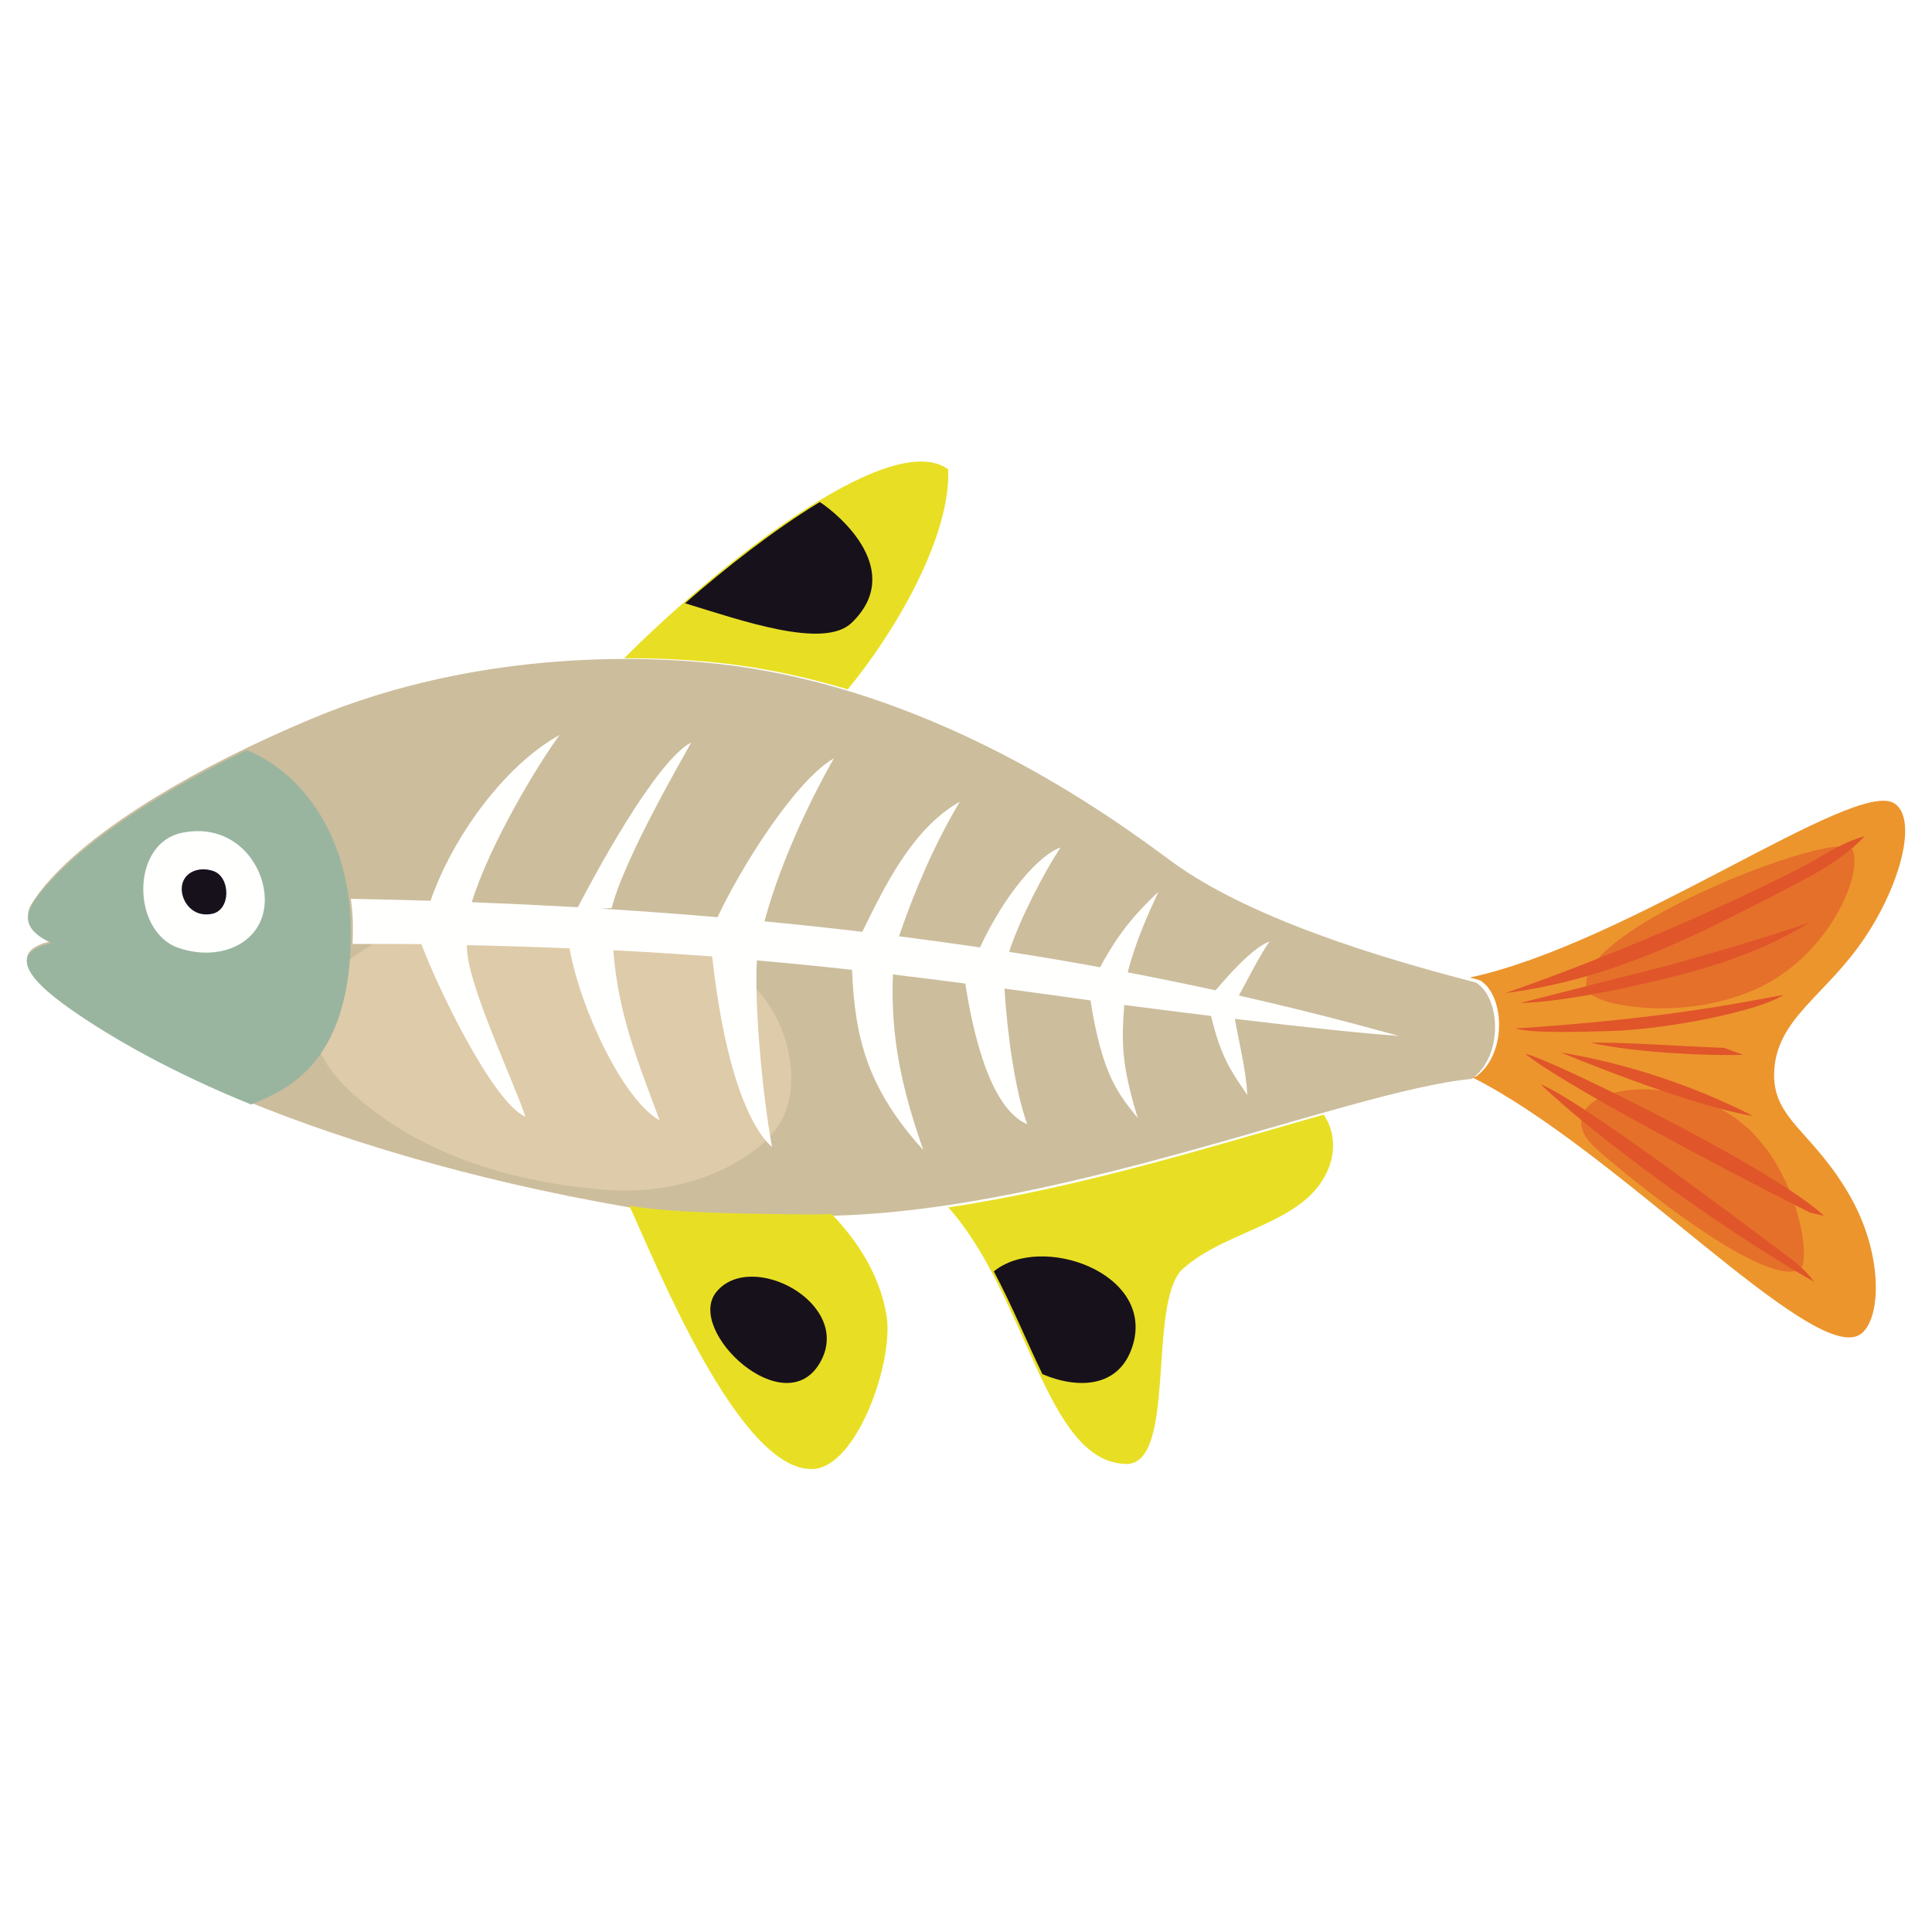
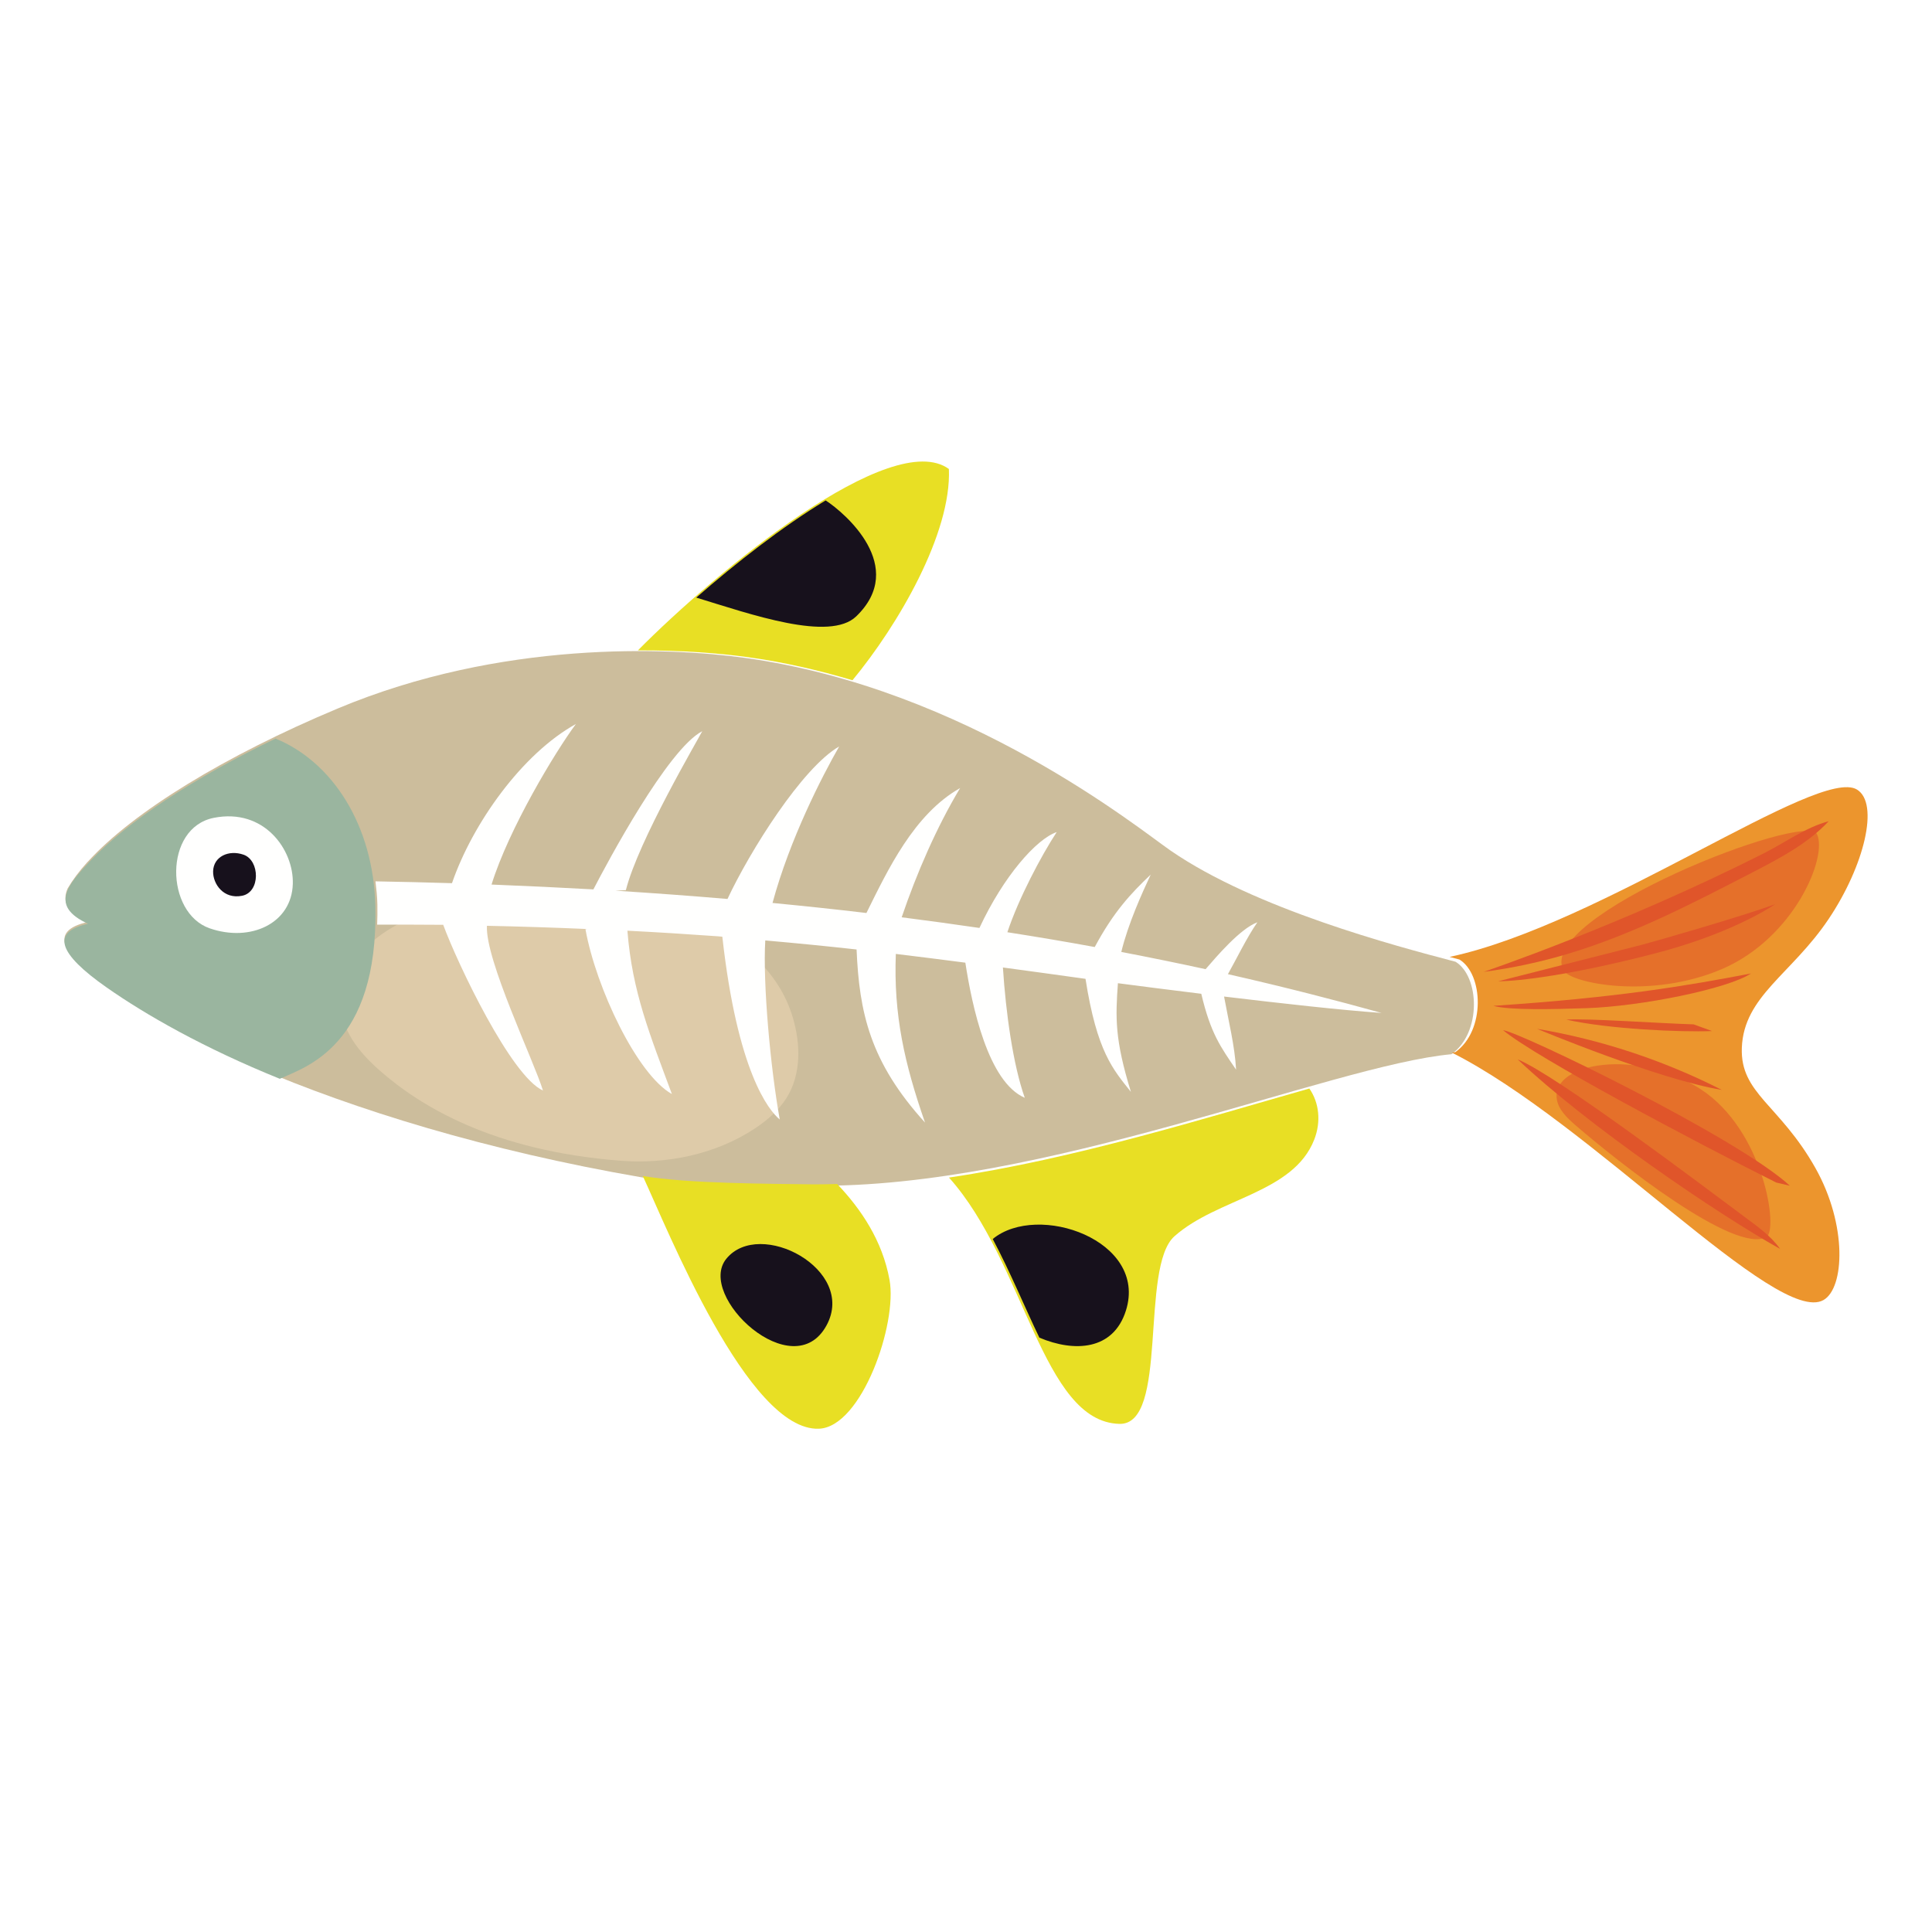
<svg xmlns="http://www.w3.org/2000/svg" width="720px" height="720px" viewBox="0 0 720 720" version="1.1">
  <g id="img_x" stroke="none" stroke-width="1" fill="none" fill-rule="evenodd">
-     <g id="x-ray-fish" transform="translate(10, 172)">
-       <path d="M264.827,75.876 C279.13,77.82 292.831,81.019 305.929,84.906 C323.695,63.439 344.411,27.831 343.358,2.896 C321.075,-13.279 253.445,42.182 222.642,73.305 C239.925,73.245 254.529,74.471 264.827,75.876" id="Fill-1305" fill="#E8DF24" />
-       <path d="M307.382,60.11 C327.392,40.805 303.008,19.958 295.519,15.094 C278.684,25.296 260.62,39.411 245.283,52.815 C266.612,59.339 297.047,70.044 307.382,60.11" id="Fill-1306" fill="#17111C" />
-       <path d="M540.027,194.181 C516.477,187.993 462.166,173.615 429.4,151.017 C417.281,142.677 350.253,88.065 264.013,76.197 C234.449,72.132 169.515,69.292 106.047,95.896 C62.419,114.16 26.66,135.981 9.005,155.441 L8.945,155.471 C5.773,158.968 3.2,162.406 1.255,165.724 C-0.81,170.447 0.537,174.811 9.095,178.757 C1.225,180.49 -1.468,183.779 0.746,188.531 C18.82,214.149 103.653,257.074 223.916,277.849 C241.271,280.838 273.02,280.838 290.615,281.107 C379.278,282.392 491.94,234.356 538.441,230.081 C550.261,221.741 549.363,199.831 540.027,194.181" id="Fill-1307" fill="#CCBD9C" />
-       <path d="M282.747,215.76 C271.944,179.491 224.493,170.742 217.3,169.823 C163.612,162.884 109.178,174.657 107.566,210.274 C107.119,220.594 114.58,229.52 122.369,236.371 C138.186,250.279 166.417,267.598 215.868,271.424 C234.013,272.818 252.874,268.933 268.034,258.909 C272.779,255.766 277.196,251.97 280.24,247.195 C286.089,238.002 285.851,226.169 282.747,215.76" id="Fill-1308" fill="#DECBA9" />
-       <path d="M511.321,214.057 C493.72,209.177 473.967,204.06 451.675,199.001 C454.843,193.408 459.026,184.72 463.12,178.858 C456.396,181.358 447.223,192.218 443.009,197.067 C432.64,194.806 421.733,192.575 410.288,190.373 C412.947,179.394 418.266,167.731 421.703,160.352 C413.993,167.671 407.299,174.812 399.978,188.469 C389.161,186.475 377.865,184.571 366.061,182.726 C370.394,169.665 379.21,153.003 385.216,143.839 C377.267,146.576 364.567,161.007 355.214,181.06 C345.502,179.632 335.432,178.263 325.032,176.925 C330.86,159.787 338.599,141.935 347.713,126.761 C329.724,136.936 319.564,158.686 311.346,175.258 C299.632,173.86 287.47,172.581 274.889,171.361 C281.613,146.517 294.104,122.268 300.768,110.604 C286.364,118.906 266.104,151.247 257.408,169.813 C243.453,168.623 228.96,167.552 213.899,166.6 L217.963,166.392 C222.744,147.32 246.112,107.689 247.607,104.684 C234.189,111.676 210.851,155.502 205.352,166.094 C192.563,165.38 179.384,164.755 165.818,164.22 C172.511,142.56 190.59,112.628 198.569,101.887 C177.681,113.431 158.437,140.507 150.458,163.684 C140.776,163.387 130.825,163.149 120.755,162.97 C121.113,165.946 121.442,168.921 121.502,172.045 C121.562,174.782 121.502,177.282 121.412,179.781 C129.959,179.781 138.505,179.751 147.051,179.84 C152.669,195.074 173.438,238.663 185.779,244.167 C182.193,232.533 163.308,193.289 164.025,180.227 C177.024,180.495 189.993,180.911 202.992,181.477 L202.275,181.566 C206.368,204.298 222.356,238.038 235.833,245.536 C227.376,222.715 220.413,205.934 218.561,182.131 C230.304,182.726 242.048,183.47 253.732,184.303 L255.406,184.452 C261.233,236.788 273.395,251.903 277.698,255.414 C274.053,235.181 271.094,202.393 272.08,185.91 C283.914,186.951 295.718,188.112 307.521,189.421 C308.567,213.819 312.691,233.069 334.087,256.604 C326.138,233.753 321.835,214.86 322.761,191.147 C331.756,192.218 340.751,193.378 349.745,194.538 C352.345,211.409 358.561,240.864 372.815,246.993 C368.273,234.2 365.464,214.057 364.328,196.413 C375.026,197.841 385.694,199.329 396.392,200.816 C400.845,229.231 407.09,235.985 414.023,244.702 C407.718,224.321 408.016,215.872 408.973,202.512 C416.503,203.494 428.127,205.012 441.336,206.618 C444.981,222.06 448.836,227.237 454.843,236.074 C454.364,226.88 451.854,216.943 450.181,207.689 C471.965,210.308 495.931,212.985 511.321,214.057" id="Fill-1309" fill="#FFFFFE" />
-       <path d="M81.965,107.547 C50.18,122.867 24.524,139.683 10.013,155.063 C1.331,164.309 -5.909,172.508 9.172,179.45 C-5.339,182.621 -2.424,190.999 16.442,204.195 C31.614,214.817 54.176,227.714 83.617,239.623 C93.351,235.134 121.891,227.055 120.72,172.807 C120.029,141.06 103.926,116.524 81.965,107.547" id="Fill-1310" fill="#9AB59F" />
-       <path d="M57.984,138.321 C38.466,142.204 39.131,175.236 56.411,181.209 C72.238,186.704 88.246,179.327 88.67,163.946 C89.063,150.656 77.503,134.438 57.984,138.321" id="Fill-1311" fill="#FFFFFE" />
-       <path d="M68.989,168.568 C76.144,167.149 75.933,154.862 69.563,152.629 C63.767,150.606 57.88,153.353 57.729,159.059 C57.608,164.01 61.835,170.017 68.989,168.568" id="Fill-1312" fill="#17111C" />
-       <path d="M299.972,280.45 C297.027,280.51 294.023,280.631 291.138,280.601 C273.562,280.36 242.045,280.33 224.528,277.358 C234.143,298.012 265.33,376.541 292.911,375.461 C309.556,374.8 323.437,334.635 320.312,317.674 C317.548,302.424 309.226,290.147 299.972,280.45" id="Fill-1313" fill="#E8DF24" />
-       <path d="M256.95,309.497 C245.219,323.932 282.906,359.159 295.855,335.353 C307.675,313.656 269.869,293.586 256.95,309.497" id="Fill-1314" fill="#17111C" />
-       <path d="M343.396,277.961 C372.909,310.941 379.573,372.774 409.532,373.581 C428.84,374.12 417.356,312.794 430.923,300.745 C447.642,285.884 477.036,284.12 485.188,263.22 C487.895,256.313 487.122,248.898 483.284,243.396 C443.15,254.788 392.366,270.695 343.396,277.961" id="Fill-1315" fill="#E8DF24" />
-       <path d="M360.377,301.812 C367.178,314.597 372.769,328.251 378.481,340.108 C392.081,345.857 407.223,345.078 412.089,329.568 C420.642,302.351 377.907,287.41 360.377,301.812" id="Fill-1316" fill="#17111C" />
-       <path d="M651.176,227.584 C651.951,207.477 670.49,199.069 684.916,177.525 C698.746,156.879 704.618,132.702 695.885,127.346 C681.012,118.16 596.9,179.65 537.736,192.307 L541.551,193.324 C550.85,198.979 551.745,220.912 539.971,229.26 L538.63,229.47 C592.31,256.489 664.827,335.692 682.86,325.519 C691.056,320.881 692.189,296.405 679.76,274.292 C665.841,249.547 650.521,245.388 651.176,227.584" id="Fill-1317" fill="#EC952D" />
-       <path d="M635.206,243.659 C610.61,227.663 577.786,233.329 579.296,247.112 C579.769,251.45 583.291,254.756 586.577,257.619 C602.708,271.579 648.585,307.998 660.749,301.004 C665.455,298.288 659.802,259.655 635.206,243.659" id="Fill-1318" fill="#E5702A" />
-       <path d="M680.345,144.641 C676.083,135.777 571.313,176.444 581.88,197.436 C584.462,202.527 615.953,208.936 643.691,196.927 C671.429,184.889 684.608,153.535 680.345,144.641" id="Fill-1319" fill="#E5702A" />
-       <path d="M659.833,152.02 C604.355,180.095 550.943,198.113 550.943,198.113 C562.177,196.624 573.26,194.254 584.104,190.973 C609.088,183.437 632.423,171.344 655.609,159.342 C666.093,153.903 676.788,148.313 684.906,139.623 C675.889,142.053 668.19,147.796 659.833,152.02" id="Fill-1320" fill="#E0552A" />
-       <path d="M612.351,187.608 C607.198,188.906 602.045,190.204 596.923,191.532 C583.483,194.943 570.043,198.355 556.604,201.766 C564.891,201.706 584.99,199.321 616.751,191.14 C646.101,183.592 661.62,173.509 664.151,171.819 C651.344,176.558 616.6,186.521 612.351,187.608" id="Fill-1321" fill="#E0552A" />
-       <path d="M554.717,211.3 C560.819,213.051 578.372,212.629 590.786,212.206 C612.336,211.482 645.73,204.689 654.717,198.742 C629.709,203.512 603.56,208.04 554.717,211.3" id="Fill-1322" fill="#E0552A" />
-       <path d="M632.461,218.492 C618.676,218.069 590.747,216.077 583.019,216.651 C599.49,220.334 627.329,221.571 639.623,221.088 L632.461,218.492" id="Fill-1323" fill="#E0552A" />
-       <path d="M571.698,220.226 C571.698,220.226 618.591,239.849 643.396,243.925 C620.806,232.453 596.562,224.423 571.698,220.226" id="Fill-1324" fill="#E0552A" />
-       <path d="M558.491,220.755 C571.516,231.521 633.08,264.153 664.53,279.896 L669.811,281.132 C649.725,262.524 564.899,221.388 558.491,220.755" id="Fill-1325" fill="#E0552A" />
-       <path d="M666.038,305.66 C662.495,300.667 657.362,297.019 652.439,293.371 C636.769,281.71 579.311,238.265 564.151,232.075 C591.319,257.79 641.992,292.295 666.038,305.66" id="Fill-1326" fill="#E0552A" />
+     <g id="x-ray-fish" transform="translate(24, 172)">
+       <path d="M254.234,72.841 C267.965,74.707 281.118,77.778 293.692,81.509 C310.747,60.901 330.635,26.717 329.623,2.78 C308.232,-12.748 243.308,40.494 213.736,70.373 C230.328,70.316 244.348,71.492 254.234,72.841" id="Fill-1305" fill="#E8DF24" />
+       <path d="M295.086,57.706 C314.296,39.173 290.888,19.159 283.698,14.491 C267.537,24.284 250.196,37.835 235.472,50.702 C255.947,56.965 285.165,67.242 295.086,57.706" id="Fill-1306" fill="#17111C" />
+       <path d="M518.426,186.414 C495.818,180.474 443.68,166.671 412.224,144.976 C400.59,136.97 336.242,84.542 253.453,73.15 C225.071,69.247 162.734,66.521 101.805,92.06 C59.922,109.594 25.594,130.542 8.645,149.223 L8.588,149.252 C5.543,152.61 3.072,155.91 1.205,159.095 C-0.777,163.629 0.515,167.819 8.731,171.606 C1.176,173.271 -1.409,176.427 0.716,180.99 C18.067,205.583 99.507,246.791 214.959,266.735 C231.62,269.604 262.099,269.604 278.99,269.862 C364.107,271.096 472.263,224.982 516.904,220.878 C528.251,212.872 527.389,191.837 518.426,186.414" id="Fill-1307" fill="#CCBD9C" />
+       <path d="M271.437,207.13 C261.066,172.311 215.513,163.913 208.608,163.03 C157.068,156.368 104.811,167.671 103.264,201.863 C102.834,211.77 109.996,220.34 117.474,226.916 C132.658,240.268 159.761,256.894 207.233,260.567 C224.652,261.905 242.759,258.176 257.313,248.553 C261.868,245.535 266.108,241.891 269.031,237.307 C274.646,228.482 274.417,217.122 271.437,207.13" id="Fill-1308" fill="#DECBA9" />
+       <path d="M490.868,205.494 C473.971,200.81 455.009,195.897 433.608,191.041 C436.649,185.672 440.665,177.331 444.595,171.704 C438.141,174.103 429.334,184.529 425.289,189.185 C415.334,187.014 404.863,184.872 393.876,182.758 C396.429,172.218 401.536,161.022 404.835,153.938 C397.433,160.964 391.007,167.82 383.979,180.93 C373.594,179.016 362.75,177.188 351.419,175.417 C355.578,162.878 364.041,146.883 369.807,138.085 C362.177,140.713 349.984,154.566 341.005,173.818 C331.682,172.447 322.014,171.133 312.031,169.848 C317.625,153.395 325.055,136.257 333.805,121.69 C316.535,131.459 306.781,152.338 298.892,168.248 C287.647,166.906 275.971,165.677 263.894,164.506 C270.348,140.656 282.34,117.377 288.737,106.18 C274.91,114.149 255.46,145.198 247.112,163.021 C233.715,161.878 219.801,160.85 205.343,159.936 L209.244,159.736 C213.834,141.427 236.268,103.381 237.702,100.496 C224.822,107.209 202.417,149.282 197.138,159.451 C184.86,158.765 172.209,158.165 159.185,157.651 C165.611,136.857 182.967,108.123 190.626,97.811 C170.574,108.894 152.099,134.886 144.44,157.137 C135.145,156.851 125.592,156.623 115.925,156.451 C116.269,159.308 116.584,162.164 116.642,165.163 C116.699,167.791 116.642,170.19 116.556,172.59 C124.76,172.59 132.965,172.561 141.169,172.647 C146.563,187.271 166.5,229.116 178.348,234.4 C174.906,223.232 156.775,185.557 157.464,173.018 C169.943,173.275 182.393,173.675 194.872,174.218 L194.184,174.303 C198.114,196.126 213.461,228.516 226.399,235.714 C218.281,213.806 211.597,197.697 209.818,174.846 C221.092,175.417 232.366,176.131 243.583,176.931 L245.19,177.074 C250.784,227.317 262.459,241.827 266.59,245.197 C263.091,225.774 260.25,194.298 261.197,178.474 C272.557,179.473 283.889,180.587 295.22,181.844 C296.224,205.266 300.183,223.746 320.723,246.34 C313.093,224.403 308.962,206.266 309.851,183.501 C318.486,184.529 327.121,185.643 335.756,186.757 C338.251,202.952 344.218,231.23 357.902,237.114 C353.542,224.832 350.845,205.494 349.755,188.556 C360.025,189.927 370.266,191.356 380.536,192.784 C384.811,220.062 390.807,226.545 397.462,234.914 C391.409,215.349 391.696,207.237 392.614,194.412 C399.843,195.354 411.002,196.811 423.682,198.354 C427.182,213.178 430.883,218.148 436.649,226.631 C436.19,217.805 433.78,208.265 432.174,199.382 C453.087,201.895 476.094,204.466 490.868,205.494" id="Fill-1309" fill="#FFFFFE" />
+       <path d="M78.686,103.245 C48.173,117.953 23.543,134.096 9.613,148.861 C1.278,157.737 -5.673,165.607 8.805,172.272 C-5.125,175.316 -2.327,183.359 15.785,196.027 C30.349,206.225 52.009,218.605 80.273,230.038 C89.617,225.729 117.016,217.973 115.891,165.895 C115.228,135.417 99.769,111.863 78.686,103.245" id="Fill-1310" fill="#9AB59F" />
+       <path d="M55.665,132.788 C36.927,136.515 37.566,168.226 54.154,173.961 C69.348,179.236 84.716,172.154 85.123,157.388 C85.5,144.63 74.403,129.061 55.665,132.788" id="Fill-1311" fill="#FFFFFE" />
+       <path d="M66.23,161.825 C73.098,160.463 72.896,148.668 66.781,146.523 C61.216,144.582 55.565,147.219 55.42,152.696 C55.304,157.449 59.361,163.217 66.23,161.825" id="Fill-1312" fill="#17111C" />
+       <path d="M287.973,269.232 C285.146,269.29 282.262,269.405 279.493,269.377 C262.62,269.146 232.363,269.117 215.547,266.264 C224.777,286.091 254.716,361.48 281.195,360.442 C297.174,359.808 310.5,321.249 307.5,304.967 C304.846,290.327 296.857,278.541 287.973,269.232" id="Fill-1313" fill="#E8DF24" />
+       <path d="M246.672,297.118 C235.41,310.975 271.59,344.793 284.021,321.939 C295.368,301.11 259.074,281.843 246.672,297.118" id="Fill-1314" fill="#17111C" />
+       <path d="M329.66,266.842 C357.993,298.503 364.39,357.863 393.151,358.638 C411.686,359.155 400.662,300.283 413.686,288.715 C429.737,274.449 457.955,272.755 465.78,252.691 C468.379,246.061 467.637,238.942 463.952,233.66 C425.424,244.597 376.671,259.867 329.66,266.842" id="Fill-1315" fill="#E8DF24" />
+       <path d="M345.962,289.739 C352.49,302.013 357.858,315.121 363.342,326.504 C376.398,332.023 390.934,331.275 395.605,316.386 C403.816,290.257 362.79,275.913 345.962,289.739" id="Fill-1316" fill="#17111C" />
+       <path d="M625.129,218.481 C625.873,199.178 643.671,191.106 657.52,170.424 C670.796,150.604 676.433,127.394 668.049,122.253 C653.771,113.434 573.024,172.464 516.226,184.614 L519.889,185.591 C528.816,191.02 529.675,212.075 518.372,220.09 L517.085,220.291 C568.618,246.229 638.234,322.264 655.545,312.498 C663.414,308.045 664.501,284.548 652.57,263.321 C639.207,239.565 624.5,235.572 625.129,218.481" id="Fill-1317" fill="#EC952D" />
+       <path d="M609.798,233.913 C586.186,218.556 554.675,223.996 556.124,237.228 C556.578,241.392 559.96,244.566 563.114,247.314 C578.599,260.715 622.641,295.678 634.319,288.963 C638.837,286.357 633.41,249.269 609.798,233.913" id="Fill-1318" fill="#E5702A" />
+       <path d="M653.132,138.855 C649.039,130.346 548.461,169.386 558.605,189.539 C561.084,194.426 591.315,200.578 617.944,189.05 C644.572,177.493 657.224,147.394 653.132,138.855" id="Fill-1319" fill="#E5702A" />
+       <path d="M633.439,145.939 C580.18,172.891 528.906,190.189 528.906,190.189 C539.69,188.759 550.33,186.484 560.74,183.334 C584.724,176.1 607.126,164.491 629.385,152.969 C639.45,147.747 649.716,142.38 657.509,134.038 C648.853,136.371 641.463,141.884 633.439,145.939" id="Fill-1320" fill="#E0552A" />
+       <path d="M587.857,180.103 C582.91,181.349 577.964,182.596 573.046,183.871 C560.144,187.146 547.242,190.421 534.34,193.695 C542.295,193.637 561.59,191.348 592.081,183.494 C620.257,176.249 635.155,166.569 637.585,164.946 C625.29,169.496 591.936,179.06 587.857,180.103" id="Fill-1321" fill="#E0552A" />
+       <path d="M532.528,202.848 C538.386,204.529 555.237,204.124 567.154,203.718 C587.843,203.022 619.901,196.502 628.528,190.792 C604.521,195.371 579.417,199.718 532.528,202.848" id="Fill-1322" fill="#E0552A" />
+       <path d="M607.163,209.752 C593.929,209.347 567.117,207.434 559.698,207.985 C575.51,211.52 602.236,212.709 614.038,212.245 L607.163,209.752" id="Fill-1323" fill="#E0552A" />
+       <path d="M548.83,211.417 C548.83,211.417 593.848,230.255 617.66,234.168 C595.974,223.155 572.7,215.446 548.83,211.417" id="Fill-1324" fill="#E0552A" />
+       <path d="M536.151,211.925 C548.655,222.26 607.757,253.587 637.949,268.7 L643.019,269.887 C623.736,252.023 542.303,212.533 536.151,211.925" id="Fill-1325" fill="#E0552A" />
+       <path d="M639.396,293.434 C635.996,288.64 631.068,285.138 626.341,281.636 C611.298,270.442 556.138,228.734 541.585,222.792 C567.666,247.478 616.312,280.603 639.396,293.434" id="Fill-1326" fill="#E0552A" />
    </g>
  </g>
</svg>
